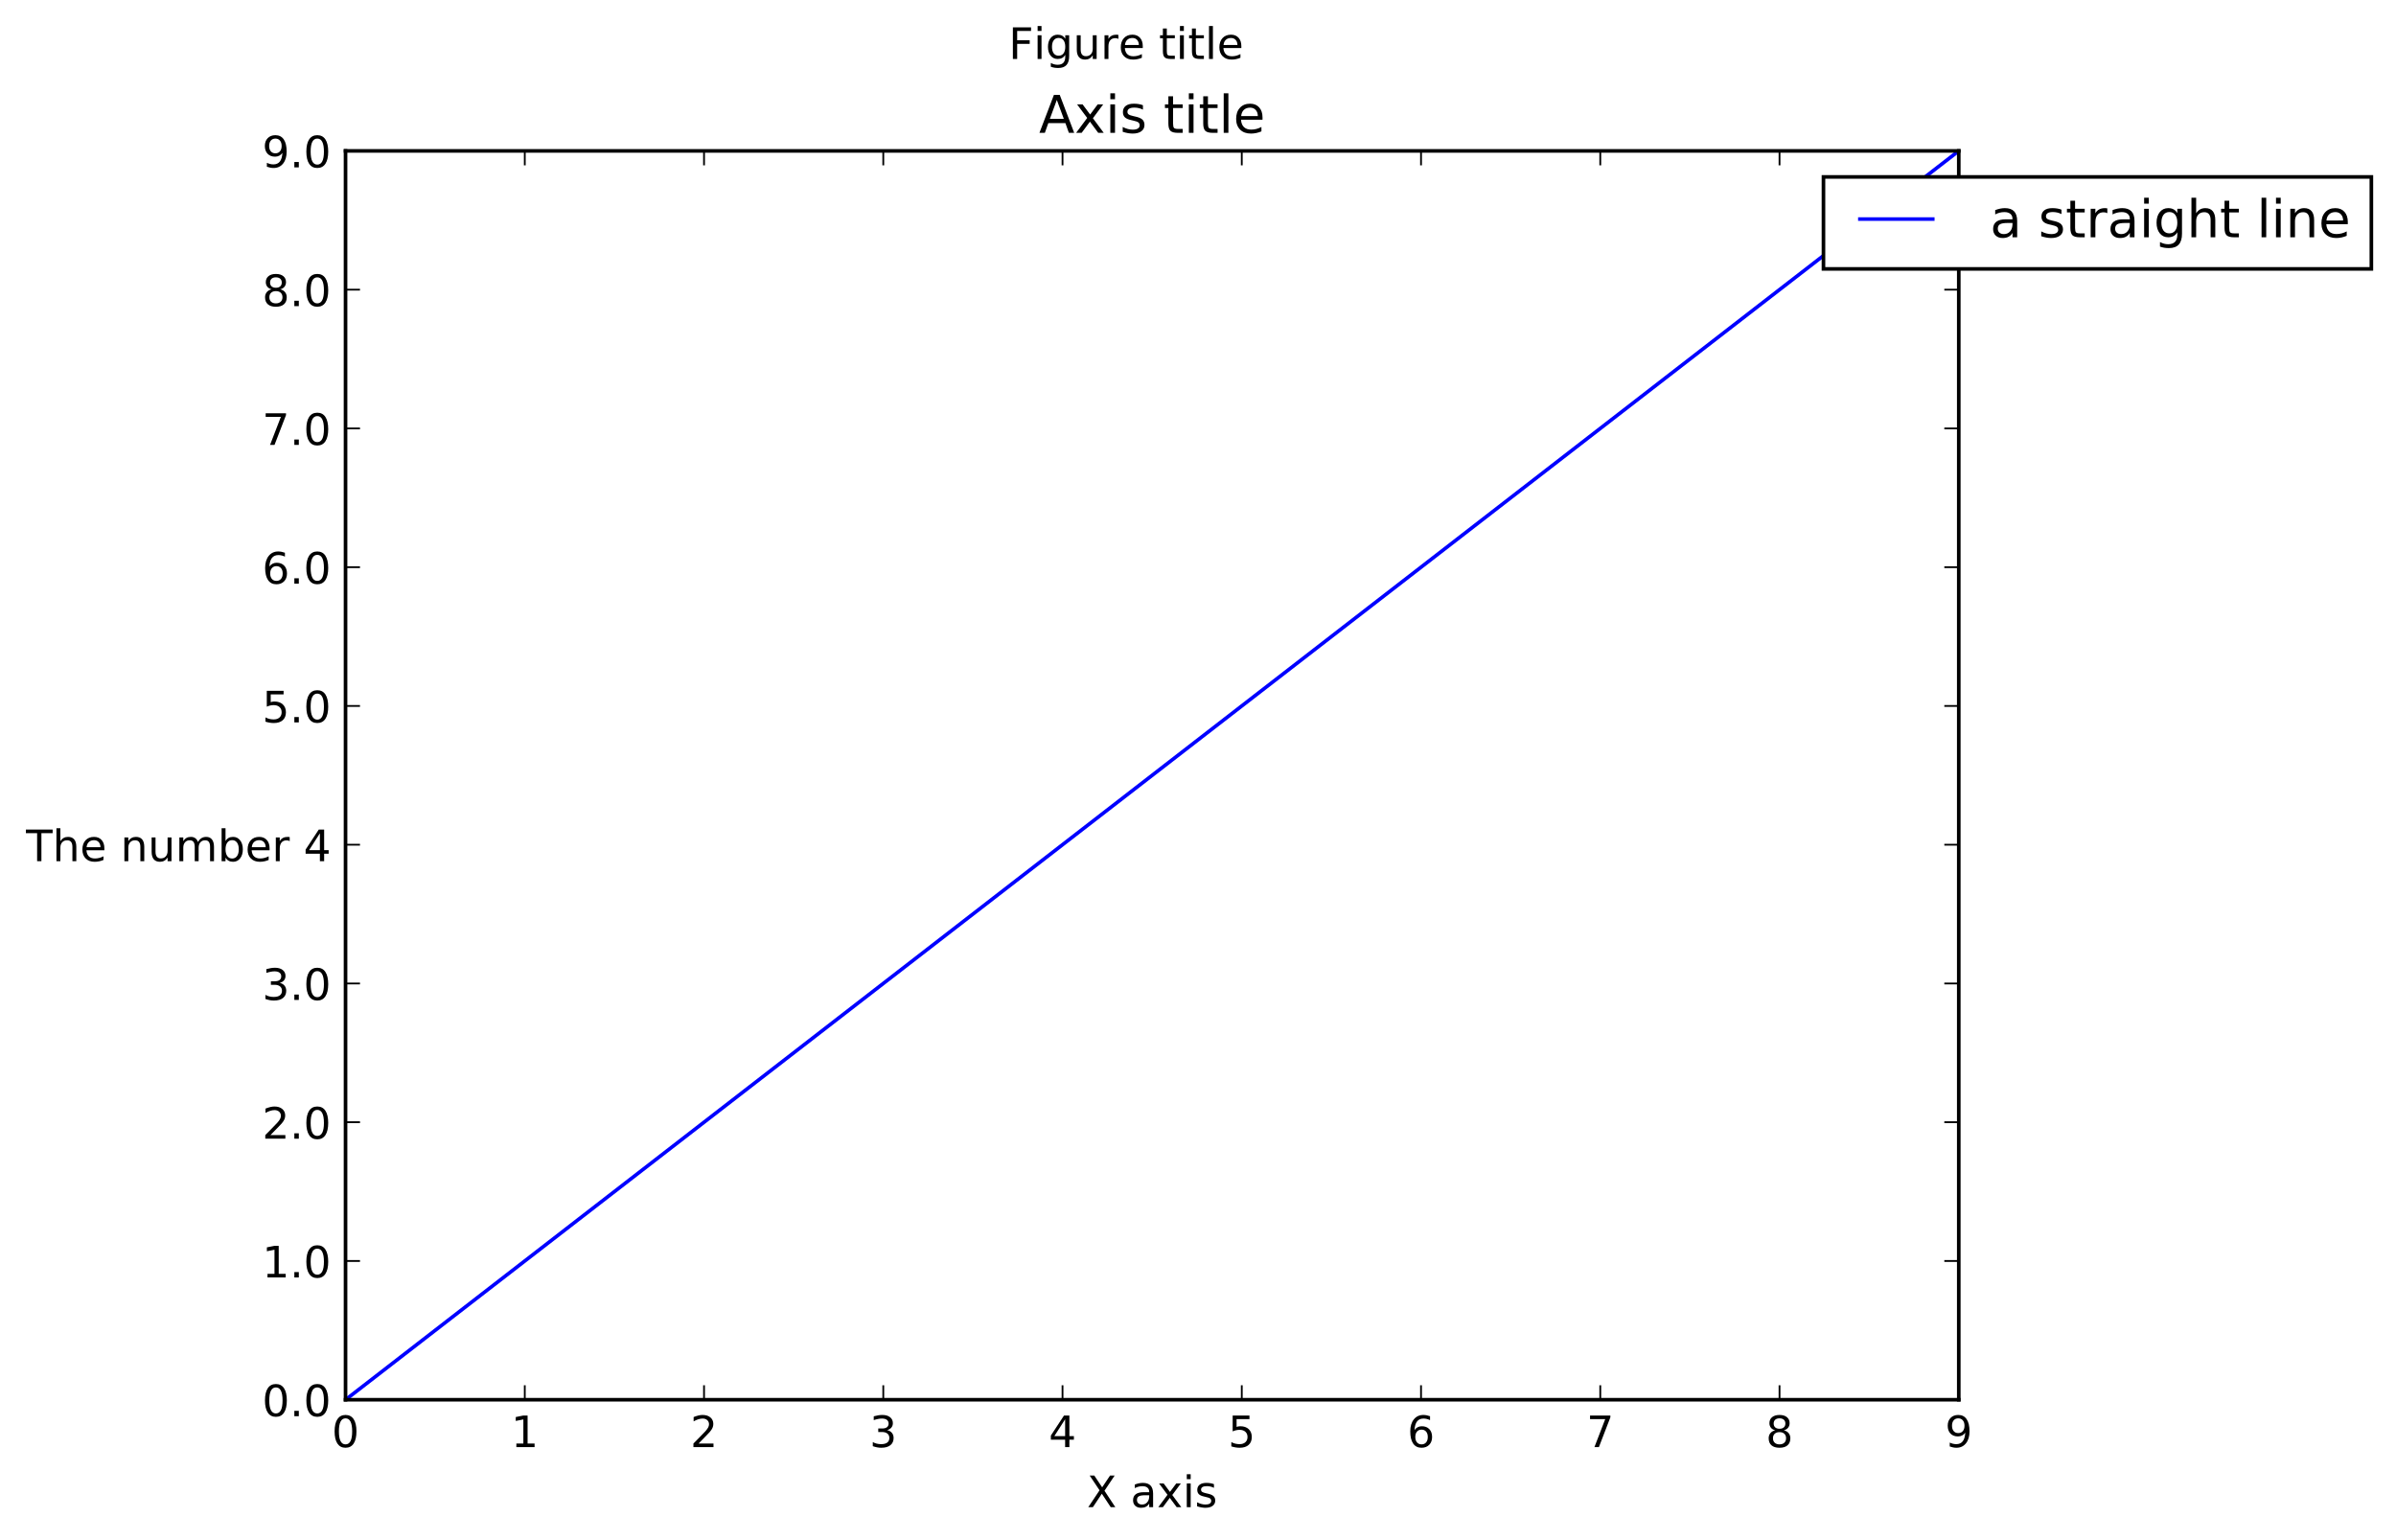
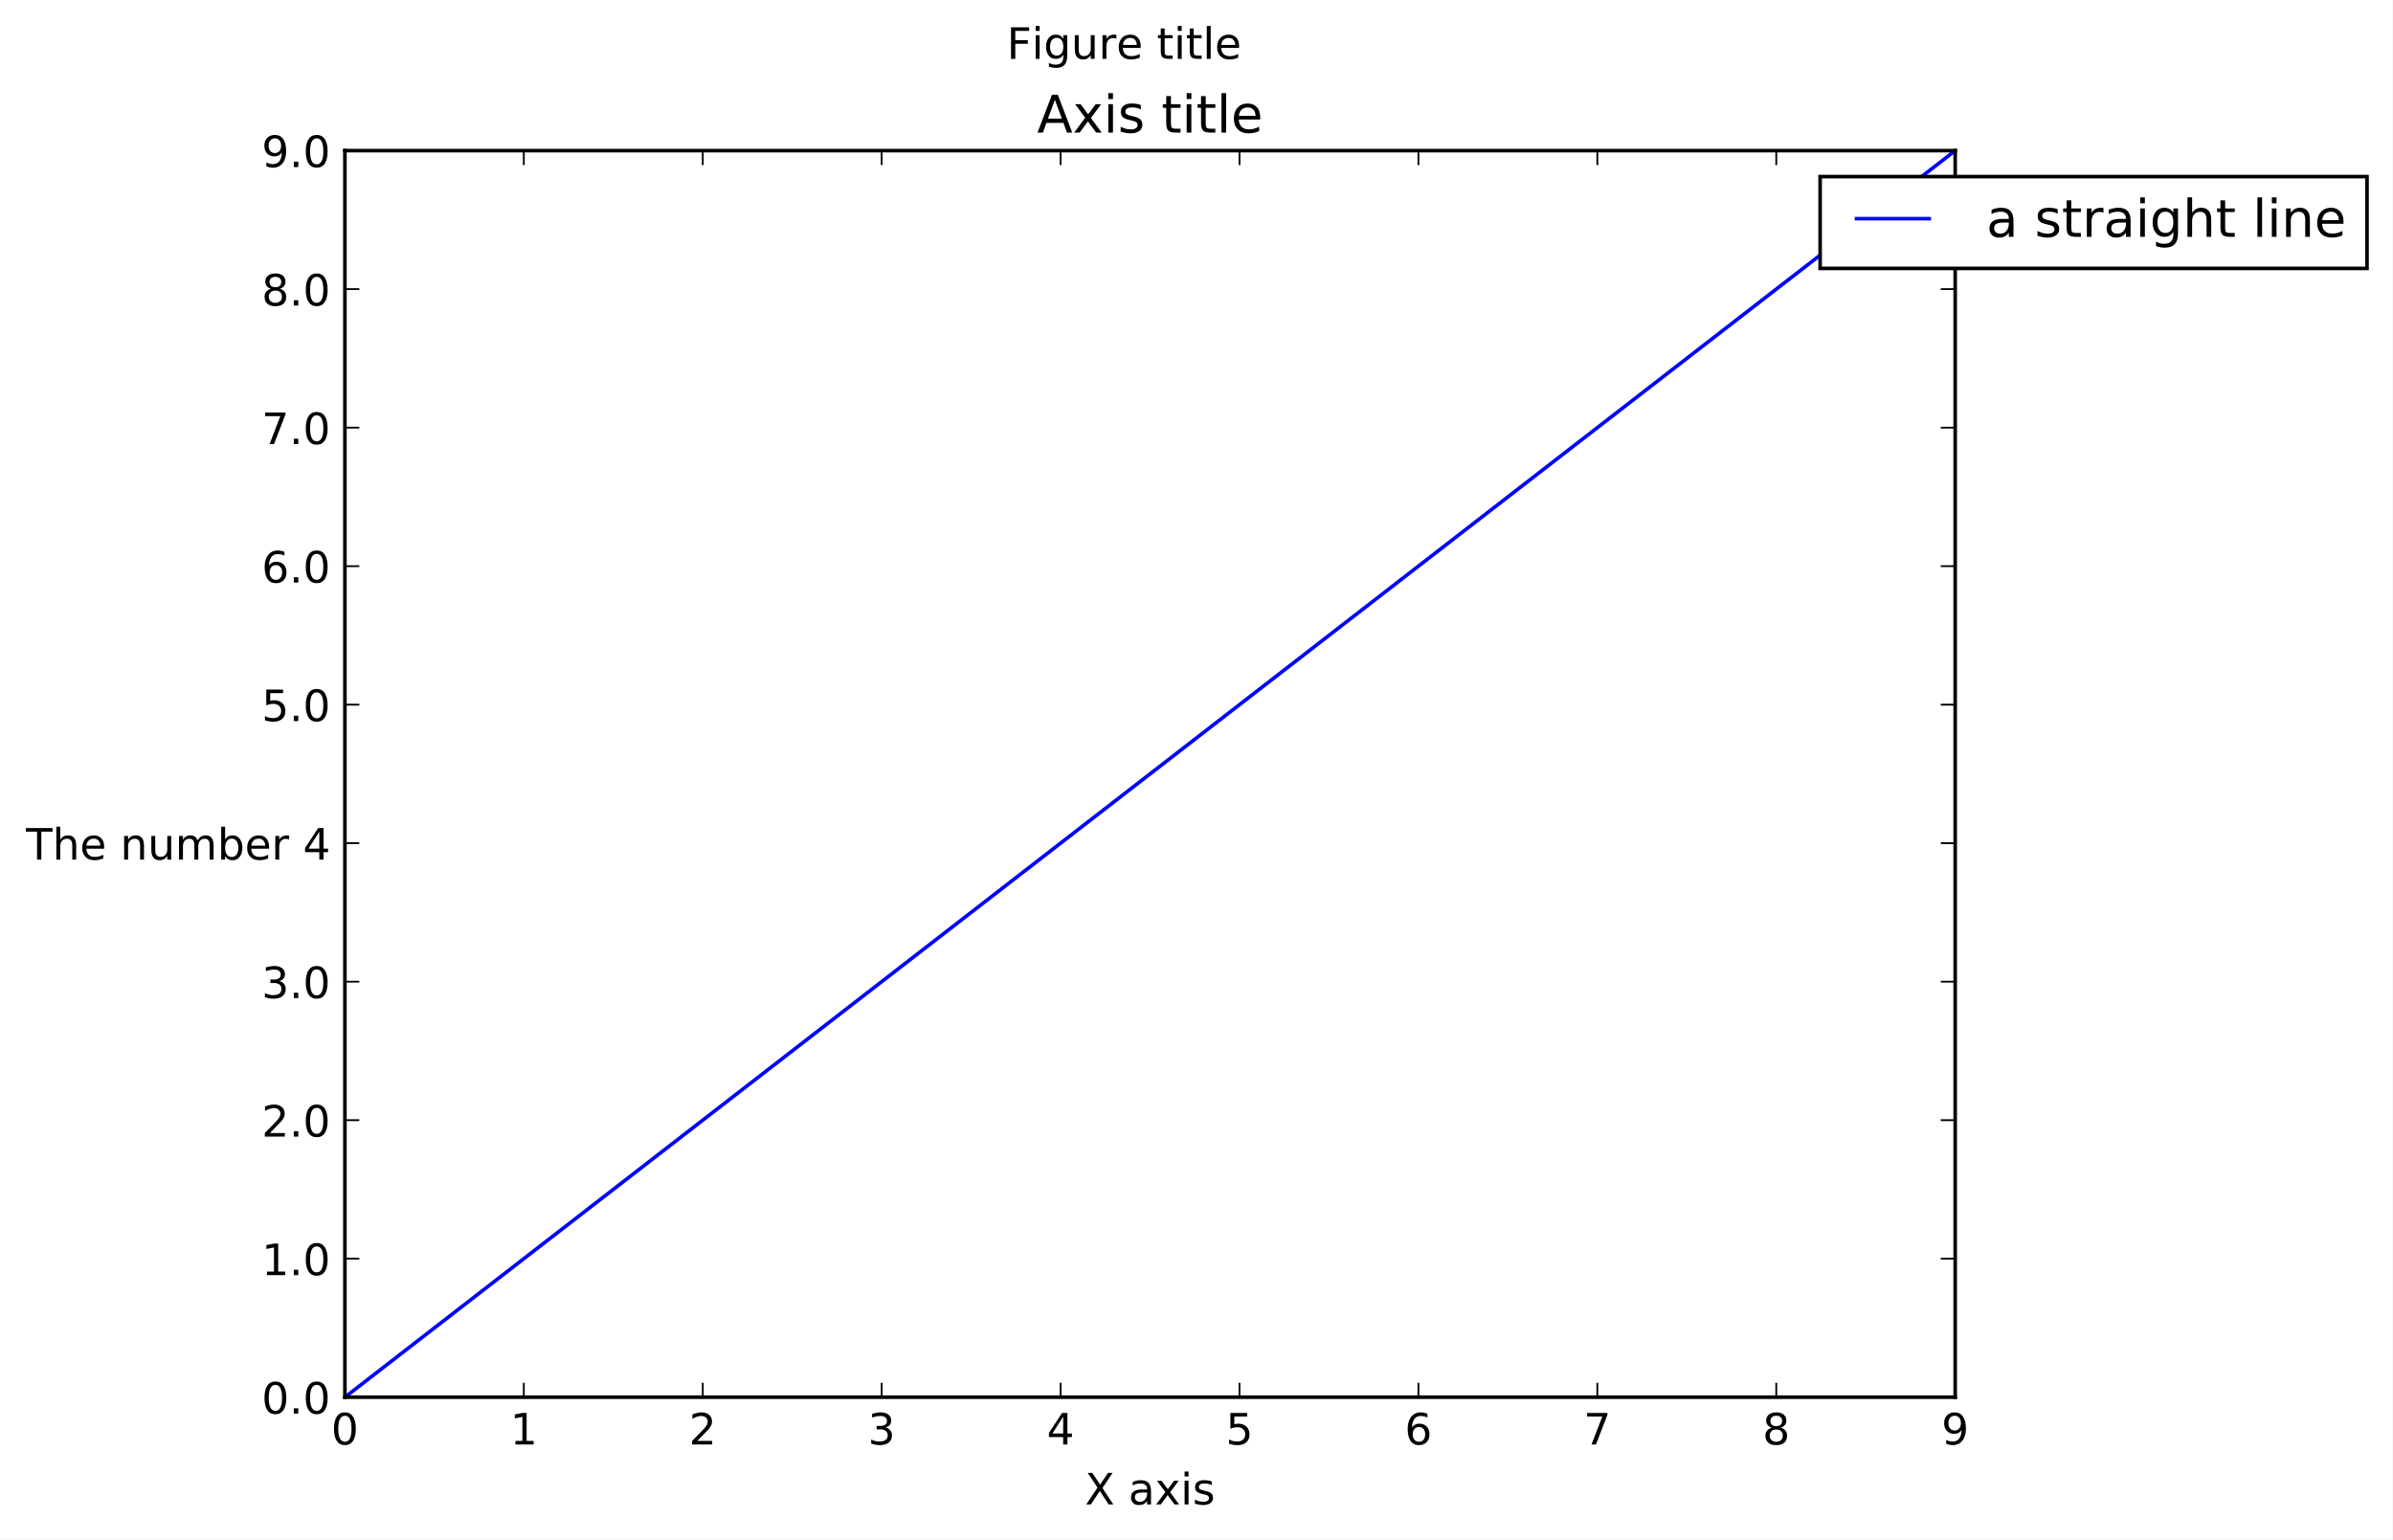
- <svg xmlns="http://www.w3.org/2000/svg" xmlns:xlink="http://www.w3.org/1999/xlink" height="426pt" version="1.1" viewBox="0 0 663 426" width="663pt">
+ <svg xmlns="http://www.w3.org/2000/svg" xmlns:xlink="http://www.w3.org/1999/xlink" height="426.788pt" version="1.1" viewBox="0 0 663.384 426.788" width="663.384pt">
  <defs>
    <style type="text/css">
*{stroke-linecap:butt;stroke-linejoin:round;}
  </style>
  </defs>
  <g id="figure_1">
    <g id="patch_1">
      <path d="M 0 426.788  L 663.255 426.788  L 663.255 0  L 0 0  z " style="fill:#ffffff;" />
    </g>
    <g id="axes_1">
      <g id="patch_2">
        <path d="M 95.614 387.36  L 542.014 387.36  L 542.014 41.76  L 95.614 41.76  z " style="fill:#ffffff;" />
      </g>
      <g id="line2d_1">
        <path clip-path="url(#pc8d0fee012)" d="M 95.614 387.36  L 145.214 348.96  L 194.814 310.56  L 244.414 272.16  L 294.014 233.76  L 343.614 195.36  L 393.214 156.96  L 442.814 118.56  L 492.414 80.16  L 542.014 41.76  " style="fill:none;stroke:#0000ff;stroke-linecap:square;" />
      </g>
      <g id="patch_3">
        <path d="M 95.614 387.36  L 95.614 41.76  " style="fill:none;stroke:#000000;stroke-linecap:square;stroke-linejoin:miter;" />
      </g>
      <g id="patch_4">
        <path d="M 542.014 387.36  L 542.014 41.76  " style="fill:none;stroke:#000000;stroke-linecap:square;stroke-linejoin:miter;" />
      </g>
      <g id="patch_5">
        <path d="M 95.614 387.36  L 542.014 387.36  " style="fill:none;stroke:#000000;stroke-linecap:square;stroke-linejoin:miter;" />
      </g>
      <g id="patch_6">
        <path d="M 95.614 41.76  L 542.014 41.76  " style="fill:none;stroke:#000000;stroke-linecap:square;stroke-linejoin:miter;" />
      </g>
      <g id="matplotlib.axis_1">
        <g id="xtick_1">
          <g id="line2d_2">
            <defs>
              <path d="M 0 0  L 0 -4  " id="m74fd9eab78" style="stroke:#000000;stroke-width:0.5;" />
            </defs>
            <g>
              <use style="stroke:#000000;stroke-width:0.5;" x="95.614" xlink:href="#m74fd9eab78" y="387.36" />
            </g>
          </g>
          <g id="line2d_3">
            <defs>
              <path d="M 0 0  L 0 4  " id="m677ef88c78" style="stroke:#000000;stroke-width:0.5;" />
            </defs>
            <g>
              <use style="stroke:#000000;stroke-width:0.5;" x="95.614" xlink:href="#m677ef88c78" y="41.76" />
            </g>
          </g>
          <g id="text_1">
            <defs>
              <path d="M 31.781 66.406  Q 24.172 66.406 20.328 58.906  Q 16.5 51.422 16.5 36.375  Q 16.5 21.391 20.328 13.891  Q 24.172 6.391 31.781 6.391  Q 39.453 6.391 43.281 13.891  Q 47.125 21.391 47.125 36.375  Q 47.125 51.422 43.281 58.906  Q 39.453 66.406 31.781 66.406  M 31.781 74.219  Q 44.047 74.219 50.516 64.516  Q 56.984 54.828 56.984 36.375  Q 56.984 17.969 50.516 8.266  Q 44.047 -1.422 31.781 -1.422  Q 19.531 -1.422 13.062 8.266  Q 6.594 17.969 6.594 36.375  Q 6.594 54.828 13.062 64.516  Q 19.531 74.219 31.781 74.219  " id="DejaVuSans-30" />
            </defs>
            <g transform="translate(91.79688 400.4781)scale(0.12 -0.12)">
              <use xlink:href="#DejaVuSans-30" />
            </g>
          </g>
        </g>
        <g id="xtick_2">
          <g id="line2d_4">
            <g>
              <use style="stroke:#000000;stroke-width:0.5;" x="145.214" xlink:href="#m74fd9eab78" y="387.36" />
            </g>
          </g>
          <g id="line2d_5">
            <g>
              <use style="stroke:#000000;stroke-width:0.5;" x="145.214" xlink:href="#m677ef88c78" y="41.76" />
            </g>
          </g>
          <g id="text_2">
            <defs>
              <path d="M 12.406 8.297  L 28.516 8.297  L 28.516 63.922  L 10.984 60.406  L 10.984 69.391  L 28.422 72.906  L 38.281 72.906  L 38.281 8.297  L 54.391 8.297  L 54.391 0  L 12.406 0  z " id="DejaVuSans-31" />
            </defs>
            <g transform="translate(141.3969 400.4781)scale(0.12 -0.12)">
              <use xlink:href="#DejaVuSans-31" />
            </g>
          </g>
        </g>
        <g id="xtick_3">
          <g id="line2d_6">
            <g>
              <use style="stroke:#000000;stroke-width:0.5;" x="194.814" xlink:href="#m74fd9eab78" y="387.36" />
            </g>
          </g>
          <g id="line2d_7">
            <g>
              <use style="stroke:#000000;stroke-width:0.5;" x="194.814" xlink:href="#m677ef88c78" y="41.76" />
            </g>
          </g>
          <g id="text_3">
            <defs>
              <path d="M 19.188 8.297  L 53.609 8.297  L 53.609 0  L 7.328 0  L 7.328 8.297  Q 12.938 14.109 22.625 23.891  Q 32.328 33.688 34.812 36.531  Q 39.547 41.844 41.422 45.531  Q 43.312 49.219 43.312 52.781  Q 43.312 58.594 39.234 62.25  Q 35.156 65.922 28.609 65.922  Q 23.969 65.922 18.812 64.312  Q 13.672 62.703 7.812 59.422  L 7.812 69.391  Q 13.766 71.781 18.938 73  Q 24.125 74.219 28.422 74.219  Q 39.75 74.219 46.484 68.547  Q 53.219 62.891 53.219 53.422  Q 53.219 48.922 51.531 44.891  Q 49.859 40.875 45.406 35.406  Q 44.188 33.984 37.641 27.219  Q 31.109 20.453 19.188 8.297  " id="DejaVuSans-32" />
            </defs>
            <g transform="translate(190.9969 400.4781)scale(0.12 -0.12)">
              <use xlink:href="#DejaVuSans-32" />
            </g>
          </g>
        </g>
        <g id="xtick_4">
          <g id="line2d_8">
            <g>
              <use style="stroke:#000000;stroke-width:0.5;" x="244.414" xlink:href="#m74fd9eab78" y="387.36" />
            </g>
          </g>
          <g id="line2d_9">
            <g>
              <use style="stroke:#000000;stroke-width:0.5;" x="244.414" xlink:href="#m677ef88c78" y="41.76" />
            </g>
          </g>
          <g id="text_4">
            <defs>
              <path d="M 40.578 39.312  Q 47.656 37.797 51.625 33  Q 55.609 28.219 55.609 21.188  Q 55.609 10.406 48.188 4.484  Q 40.766 -1.422 27.094 -1.422  Q 22.516 -1.422 17.656 -0.516  Q 12.797 0.391 7.625 2.203  L 7.625 11.719  Q 11.719 9.328 16.594 8.109  Q 21.484 6.891 26.812 6.891  Q 36.078 6.891 40.938 10.547  Q 45.797 14.203 45.797 21.188  Q 45.797 27.641 41.281 31.266  Q 36.766 34.906 28.719 34.906  L 20.219 34.906  L 20.219 43.016  L 29.109 43.016  Q 36.375 43.016 40.234 45.922  Q 44.094 48.828 44.094 54.297  Q 44.094 59.906 40.109 62.906  Q 36.141 65.922 28.719 65.922  Q 24.656 65.922 20.016 65.031  Q 15.375 64.156 9.812 62.312  L 9.812 71.094  Q 15.438 72.656 20.344 73.438  Q 25.25 74.219 29.594 74.219  Q 40.828 74.219 47.359 69.109  Q 53.906 64.016 53.906 55.328  Q 53.906 49.266 50.438 45.094  Q 46.969 40.922 40.578 39.312  " id="DejaVuSans-33" />
            </defs>
            <g transform="translate(240.5969 400.4781)scale(0.12 -0.12)">
              <use xlink:href="#DejaVuSans-33" />
            </g>
          </g>
        </g>
        <g id="xtick_5">
          <g id="line2d_10">
            <g>
              <use style="stroke:#000000;stroke-width:0.5;" x="294.014" xlink:href="#m74fd9eab78" y="387.36" />
            </g>
          </g>
          <g id="line2d_11">
            <g>
              <use style="stroke:#000000;stroke-width:0.5;" x="294.014" xlink:href="#m677ef88c78" y="41.76" />
            </g>
          </g>
          <g id="text_5">
            <defs>
              <path d="M 37.797 64.312  L 12.891 25.391  L 37.797 25.391  z M 35.203 72.906  L 47.609 72.906  L 47.609 25.391  L 58.016 25.391  L 58.016 17.188  L 47.609 17.188  L 47.609 0  L 37.797 0  L 37.797 17.188  L 4.891 17.188  L 4.891 26.703  z " id="DejaVuSans-34" />
            </defs>
            <g transform="translate(290.1969 400.4781)scale(0.12 -0.12)">
              <use xlink:href="#DejaVuSans-34" />
            </g>
          </g>
        </g>
        <g id="xtick_6">
          <g id="line2d_12">
            <g>
              <use style="stroke:#000000;stroke-width:0.5;" x="343.614" xlink:href="#m74fd9eab78" y="387.36" />
            </g>
          </g>
          <g id="line2d_13">
            <g>
              <use style="stroke:#000000;stroke-width:0.5;" x="343.614" xlink:href="#m677ef88c78" y="41.76" />
            </g>
          </g>
          <g id="text_6">
            <defs>
              <path d="M 10.797 72.906  L 49.516 72.906  L 49.516 64.594  L 19.828 64.594  L 19.828 46.734  Q 21.969 47.469 24.109 47.828  Q 26.266 48.188 28.422 48.188  Q 40.625 48.188 47.75 41.5  Q 54.891 34.812 54.891 23.391  Q 54.891 11.625 47.562 5.094  Q 40.234 -1.422 26.906 -1.422  Q 22.312 -1.422 17.547 -0.641  Q 12.797 0.141 7.719 1.703  L 7.719 11.625  Q 12.109 9.234 16.797 8.062  Q 21.484 6.891 26.703 6.891  Q 35.156 6.891 40.078 11.328  Q 45.016 15.766 45.016 23.391  Q 45.016 31 40.078 35.438  Q 35.156 39.891 26.703 39.891  Q 22.75 39.891 18.812 39.016  Q 14.891 38.141 10.797 36.281  z " id="DejaVuSans-35" />
            </defs>
            <g transform="translate(339.7969 400.4781)scale(0.12 -0.12)">
              <use xlink:href="#DejaVuSans-35" />
            </g>
          </g>
        </g>
        <g id="xtick_7">
          <g id="line2d_14">
            <g>
              <use style="stroke:#000000;stroke-width:0.5;" x="393.214" xlink:href="#m74fd9eab78" y="387.36" />
            </g>
          </g>
          <g id="line2d_15">
            <g>
              <use style="stroke:#000000;stroke-width:0.5;" x="393.214" xlink:href="#m677ef88c78" y="41.76" />
            </g>
          </g>
          <g id="text_7">
            <defs>
              <path d="M 33.016 40.375  Q 26.375 40.375 22.484 35.828  Q 18.609 31.297 18.609 23.391  Q 18.609 15.531 22.484 10.953  Q 26.375 6.391 33.016 6.391  Q 39.656 6.391 43.531 10.953  Q 47.406 15.531 47.406 23.391  Q 47.406 31.297 43.531 35.828  Q 39.656 40.375 33.016 40.375  M 52.594 71.297  L 52.594 62.312  Q 48.875 64.062 45.094 64.984  Q 41.312 65.922 37.594 65.922  Q 27.828 65.922 22.672 59.328  Q 17.531 52.734 16.797 39.406  Q 19.672 43.656 24.016 45.922  Q 28.375 48.188 33.594 48.188  Q 44.578 48.188 50.953 41.516  Q 57.328 34.859 57.328 23.391  Q 57.328 12.156 50.688 5.359  Q 44.047 -1.422 33.016 -1.422  Q 20.359 -1.422 13.672 8.266  Q 6.984 17.969 6.984 36.375  Q 6.984 53.656 15.188 63.938  Q 23.391 74.219 37.203 74.219  Q 40.922 74.219 44.703 73.484  Q 48.484 72.75 52.594 71.297  " id="DejaVuSans-36" />
            </defs>
            <g transform="translate(389.3969 400.4781)scale(0.12 -0.12)">
              <use xlink:href="#DejaVuSans-36" />
            </g>
          </g>
        </g>
        <g id="xtick_8">
          <g id="line2d_16">
            <g>
              <use style="stroke:#000000;stroke-width:0.5;" x="442.814" xlink:href="#m74fd9eab78" y="387.36" />
            </g>
          </g>
          <g id="line2d_17">
            <g>
              <use style="stroke:#000000;stroke-width:0.5;" x="442.814" xlink:href="#m677ef88c78" y="41.76" />
            </g>
          </g>
          <g id="text_8">
            <defs>
              <path d="M 8.203 72.906  L 55.078 72.906  L 55.078 68.703  L 28.609 0  L 18.312 0  L 43.219 64.594  L 8.203 64.594  z " id="DejaVuSans-37" />
            </defs>
            <g transform="translate(438.9969 400.4781)scale(0.12 -0.12)">
              <use xlink:href="#DejaVuSans-37" />
            </g>
          </g>
        </g>
        <g id="xtick_9">
          <g id="line2d_18">
            <g>
              <use style="stroke:#000000;stroke-width:0.5;" x="492.414" xlink:href="#m74fd9eab78" y="387.36" />
            </g>
          </g>
          <g id="line2d_19">
            <g>
              <use style="stroke:#000000;stroke-width:0.5;" x="492.414" xlink:href="#m677ef88c78" y="41.76" />
            </g>
          </g>
          <g id="text_9">
            <defs>
              <path d="M 31.781 34.625  Q 24.75 34.625 20.719 30.859  Q 16.703 27.094 16.703 20.516  Q 16.703 13.922 20.719 10.156  Q 24.75 6.391 31.781 6.391  Q 38.812 6.391 42.859 10.172  Q 46.922 13.969 46.922 20.516  Q 46.922 27.094 42.891 30.859  Q 38.875 34.625 31.781 34.625  M 21.922 38.812  Q 15.578 40.375 12.031 44.719  Q 8.5 49.078 8.5 55.328  Q 8.5 64.062 14.719 69.141  Q 20.953 74.219 31.781 74.219  Q 42.672 74.219 48.875 69.141  Q 55.078 64.062 55.078 55.328  Q 55.078 49.078 51.531 44.719  Q 48 40.375 41.703 38.812  Q 48.828 37.156 52.797 32.312  Q 56.781 27.484 56.781 20.516  Q 56.781 9.906 50.312 4.234  Q 43.844 -1.422 31.781 -1.422  Q 19.734 -1.422 13.25 4.234  Q 6.781 9.906 6.781 20.516  Q 6.781 27.484 10.781 32.312  Q 14.797 37.156 21.922 38.812  M 18.312 54.391  Q 18.312 48.734 21.844 45.562  Q 25.391 42.391 31.781 42.391  Q 38.141 42.391 41.719 45.562  Q 45.312 48.734 45.312 54.391  Q 45.312 60.062 41.719 63.234  Q 38.141 66.406 31.781 66.406  Q 25.391 66.406 21.844 63.234  Q 18.312 60.062 18.312 54.391  " id="DejaVuSans-38" />
            </defs>
            <g transform="translate(488.5969 400.4781)scale(0.12 -0.12)">
              <use xlink:href="#DejaVuSans-38" />
            </g>
          </g>
        </g>
        <g id="xtick_10">
          <g id="line2d_20">
            <g>
              <use style="stroke:#000000;stroke-width:0.5;" x="542.014" xlink:href="#m74fd9eab78" y="387.36" />
            </g>
          </g>
          <g id="line2d_21">
            <g>
              <use style="stroke:#000000;stroke-width:0.5;" x="542.014" xlink:href="#m677ef88c78" y="41.76" />
            </g>
          </g>
          <g id="text_10">
            <defs>
              <path d="M 10.984 1.516  L 10.984 10.5  Q 14.703 8.734 18.5 7.812  Q 22.312 6.891 25.984 6.891  Q 35.75 6.891 40.891 13.453  Q 46.047 20.016 46.781 33.406  Q 43.953 29.203 39.594 26.953  Q 35.25 24.703 29.984 24.703  Q 19.047 24.703 12.672 31.312  Q 6.297 37.938 6.297 49.422  Q 6.297 60.641 12.938 67.422  Q 19.578 74.219 30.609 74.219  Q 43.266 74.219 49.922 64.516  Q 56.594 54.828 56.594 36.375  Q 56.594 19.141 48.406 8.859  Q 40.234 -1.422 26.422 -1.422  Q 22.703 -1.422 18.891 -0.688  Q 15.094 0.047 10.984 1.516  M 30.609 32.422  Q 37.25 32.422 41.125 36.953  Q 45.016 41.5 45.016 49.422  Q 45.016 57.281 41.125 61.844  Q 37.25 66.406 30.609 66.406  Q 23.969 66.406 20.094 61.844  Q 16.219 57.281 16.219 49.422  Q 16.219 41.5 20.094 36.953  Q 23.969 32.422 30.609 32.422  " id="DejaVuSans-39" />
            </defs>
            <g transform="translate(538.1969 400.4781)scale(0.12 -0.12)">
              <use xlink:href="#DejaVuSans-39" />
            </g>
          </g>
        </g>
        <g id="text_11">
          <defs>
            <path d="M 6.297 72.906  L 16.891 72.906  L 35.016 45.797  L 53.219 72.906  L 63.812 72.906  L 40.375 37.891  L 65.375 0  L 54.781 0  L 34.281 31  L 13.625 0  L 2.984 0  L 29 38.922  z " id="DejaVuSans-58" />
            <path id="DejaVuSans-20" />
            <path d="M 34.281 27.484  Q 23.391 27.484 19.188 25  Q 14.984 22.516 14.984 16.5  Q 14.984 11.719 18.141 8.906  Q 21.297 6.109 26.703 6.109  Q 34.188 6.109 38.703 11.406  Q 43.219 16.703 43.219 25.484  L 43.219 27.484  z M 52.203 31.203  L 52.203 0  L 43.219 0  L 43.219 8.297  Q 40.141 3.328 35.547 0.953  Q 30.953 -1.422 24.312 -1.422  Q 15.922 -1.422 10.953 3.297  Q 6 8.016 6 15.922  Q 6 25.141 12.172 29.828  Q 18.359 34.516 30.609 34.516  L 43.219 34.516  L 43.219 35.406  Q 43.219 41.609 39.141 45  Q 35.062 48.391 27.688 48.391  Q 23 48.391 18.547 47.266  Q 14.109 46.141 10.016 43.891  L 10.016 52.203  Q 14.938 54.109 19.578 55.047  Q 24.219 56 28.609 56  Q 40.484 56 46.344 49.844  Q 52.203 43.703 52.203 31.203  " id="DejaVuSans-61" />
            <path d="M 54.891 54.688  L 35.109 28.078  L 55.906 0  L 45.312 0  L 29.391 21.484  L 13.484 0  L 2.875 0  L 24.125 28.609  L 4.688 54.688  L 15.281 54.688  L 29.781 35.203  L 44.281 54.688  z " id="DejaVuSans-78" />
            <path d="M 9.422 54.688  L 18.406 54.688  L 18.406 0  L 9.422 0  z M 9.422 75.984  L 18.406 75.984  L 18.406 64.594  L 9.422 64.594  z " id="DejaVuSans-69" />
            <path d="M 44.281 53.078  L 44.281 44.578  Q 40.484 46.531 36.375 47.5  Q 32.281 48.484 27.875 48.484  Q 21.188 48.484 17.844 46.438  Q 14.5 44.391 14.5 40.281  Q 14.5 37.156 16.891 35.375  Q 19.281 33.594 26.516 31.984  L 29.594 31.297  Q 39.156 29.25 43.188 25.516  Q 47.219 21.781 47.219 15.094  Q 47.219 7.469 41.188 3.016  Q 35.156 -1.422 24.609 -1.422  Q 20.219 -1.422 15.453 -0.562  Q 10.688 0.297 5.422 2  L 5.422 11.281  Q 10.406 8.688 15.234 7.391  Q 20.062 6.109 24.812 6.109  Q 31.156 6.109 34.562 8.281  Q 37.984 10.453 37.984 14.406  Q 37.984 18.062 35.516 20.016  Q 33.062 21.969 24.703 23.781  L 21.578 24.516  Q 13.234 26.266 9.516 29.906  Q 5.812 33.547 5.812 39.891  Q 5.812 47.609 11.281 51.797  Q 16.75 56 26.812 56  Q 31.781 56 36.172 55.266  Q 40.578 54.547 44.281 53.078  " id="DejaVuSans-73" />
          </defs>
          <g transform="translate(300.7769 417.0919)scale(0.12 -0.12)">
            <use xlink:href="#DejaVuSans-58" />
            <use x="68.506" xlink:href="#DejaVuSans-20" />
            <use x="100.293" xlink:href="#DejaVuSans-61" />
            <use x="161.572" xlink:href="#DejaVuSans-78" />
            <use x="220.752" xlink:href="#DejaVuSans-69" />
            <use x="248.535" xlink:href="#DejaVuSans-73" />
          </g>
        </g>
      </g>
      <g id="matplotlib.axis_2">
        <g id="ytick_1">
          <g id="line2d_22">
            <defs>
              <path d="M 0 0  L 4 0  " id="m5c789e5488" style="stroke:#000000;stroke-width:0.5;" />
            </defs>
            <g>
              <use style="stroke:#000000;stroke-width:0.5;" x="95.614" xlink:href="#m5c789e5488" y="387.36" />
            </g>
          </g>
          <g id="line2d_23">
            <defs>
              <path d="M 0 0  L -4 0  " id="m48a1e7f2da" style="stroke:#000000;stroke-width:0.5;" />
            </defs>
            <g>
              <use style="stroke:#000000;stroke-width:0.5;" x="542.014" xlink:href="#m48a1e7f2da" y="387.36" />
            </g>
          </g>
          <g id="text_12">
            <defs>
              <path d="M 10.688 12.406  L 21 12.406  L 21 0  L 10.688 0  z " id="DejaVuSans-2e" />
            </defs>
            <g transform="translate(72.53063 391.9191)scale(0.12 -0.12)">
              <use xlink:href="#DejaVuSans-30" />
              <use x="63.623" xlink:href="#DejaVuSans-2e" />
              <use x="95.41" xlink:href="#DejaVuSans-30" />
            </g>
          </g>
        </g>
        <g id="ytick_2">
          <g id="line2d_24">
            <g>
              <use style="stroke:#000000;stroke-width:0.5;" x="95.614" xlink:href="#m5c789e5488" y="348.96" />
            </g>
          </g>
          <g id="line2d_25">
            <g>
              <use style="stroke:#000000;stroke-width:0.5;" x="542.014" xlink:href="#m48a1e7f2da" y="348.96" />
            </g>
          </g>
          <g id="text_13">
            <g transform="translate(72.53063 353.5191)scale(0.12 -0.12)">
              <use xlink:href="#DejaVuSans-31" />
              <use x="63.623" xlink:href="#DejaVuSans-2e" />
              <use x="95.41" xlink:href="#DejaVuSans-30" />
            </g>
          </g>
        </g>
        <g id="ytick_3">
          <g id="line2d_26">
            <g>
              <use style="stroke:#000000;stroke-width:0.5;" x="95.614" xlink:href="#m5c789e5488" y="310.56" />
            </g>
          </g>
          <g id="line2d_27">
            <g>
              <use style="stroke:#000000;stroke-width:0.5;" x="542.014" xlink:href="#m48a1e7f2da" y="310.56" />
            </g>
          </g>
          <g id="text_14">
            <g transform="translate(72.53063 315.1191)scale(0.12 -0.12)">
              <use xlink:href="#DejaVuSans-32" />
              <use x="63.623" xlink:href="#DejaVuSans-2e" />
              <use x="95.41" xlink:href="#DejaVuSans-30" />
            </g>
          </g>
        </g>
        <g id="ytick_4">
          <g id="line2d_28">
            <g>
              <use style="stroke:#000000;stroke-width:0.5;" x="95.614" xlink:href="#m5c789e5488" y="272.16" />
            </g>
          </g>
          <g id="line2d_29">
            <g>
              <use style="stroke:#000000;stroke-width:0.5;" x="542.014" xlink:href="#m48a1e7f2da" y="272.16" />
            </g>
          </g>
          <g id="text_15">
            <g transform="translate(72.53063 276.7191)scale(0.12 -0.12)">
              <use xlink:href="#DejaVuSans-33" />
              <use x="63.623" xlink:href="#DejaVuSans-2e" />
              <use x="95.41" xlink:href="#DejaVuSans-30" />
            </g>
          </g>
        </g>
        <g id="ytick_5">
          <g id="line2d_30">
            <g>
              <use style="stroke:#000000;stroke-width:0.5;" x="95.614" xlink:href="#m5c789e5488" y="233.76" />
            </g>
          </g>
          <g id="line2d_31">
            <g>
              <use style="stroke:#000000;stroke-width:0.5;" x="542.014" xlink:href="#m48a1e7f2da" y="233.76" />
            </g>
          </g>
          <g id="text_16">
            <defs>
              <path d="M -0.297 72.906  L 61.375 72.906  L 61.375 64.594  L 35.5 64.594  L 35.5 0  L 25.594 0  L 25.594 64.594  L -0.297 64.594  z " id="DejaVuSans-54" />
              <path d="M 54.891 33.016  L 54.891 0  L 45.906 0  L 45.906 32.719  Q 45.906 40.484 42.875 44.328  Q 39.844 48.188 33.797 48.188  Q 26.516 48.188 22.312 43.547  Q 18.109 38.922 18.109 30.906  L 18.109 0  L 9.078 0  L 9.078 75.984  L 18.109 75.984  L 18.109 46.188  Q 21.344 51.125 25.703 53.562  Q 30.078 56 35.797 56  Q 45.219 56 50.047 50.172  Q 54.891 44.344 54.891 33.016  " id="DejaVuSans-68" />
              <path d="M 56.203 29.594  L 56.203 25.203  L 14.891 25.203  Q 15.484 15.922 20.484 11.062  Q 25.484 6.203 34.422 6.203  Q 39.594 6.203 44.453 7.469  Q 49.312 8.734 54.109 11.281  L 54.109 2.781  Q 49.266 0.734 44.188 -0.344  Q 39.109 -1.422 33.891 -1.422  Q 20.797 -1.422 13.156 6.188  Q 5.516 13.812 5.516 26.812  Q 5.516 40.234 12.766 48.109  Q 20.016 56 32.328 56  Q 43.359 56 49.781 48.891  Q 56.203 41.797 56.203 29.594  M 47.219 32.234  Q 47.125 39.594 43.094 43.984  Q 39.062 48.391 32.422 48.391  Q 24.906 48.391 20.391 44.141  Q 15.875 39.891 15.188 32.172  z " id="DejaVuSans-65" />
              <path d="M 54.891 33.016  L 54.891 0  L 45.906 0  L 45.906 32.719  Q 45.906 40.484 42.875 44.328  Q 39.844 48.188 33.797 48.188  Q 26.516 48.188 22.312 43.547  Q 18.109 38.922 18.109 30.906  L 18.109 0  L 9.078 0  L 9.078 54.688  L 18.109 54.688  L 18.109 46.188  Q 21.344 51.125 25.703 53.562  Q 30.078 56 35.797 56  Q 45.219 56 50.047 50.172  Q 54.891 44.344 54.891 33.016  " id="DejaVuSans-6e" />
              <path d="M 8.5 21.578  L 8.5 54.688  L 17.484 54.688  L 17.484 21.922  Q 17.484 14.156 20.5 10.266  Q 23.531 6.391 29.594 6.391  Q 36.859 6.391 41.078 11.031  Q 45.312 15.672 45.312 23.688  L 45.312 54.688  L 54.297 54.688  L 54.297 0  L 45.312 0  L 45.312 8.406  Q 42.047 3.422 37.719 1  Q 33.406 -1.422 27.688 -1.422  Q 18.266 -1.422 13.375 4.438  Q 8.5 10.297 8.5 21.578  M 31.109 56  z " id="DejaVuSans-75" />
              <path d="M 52 44.188  Q 55.375 50.25 60.062 53.125  Q 64.75 56 71.094 56  Q 79.641 56 84.281 50.016  Q 88.922 44.047 88.922 33.016  L 88.922 0  L 79.891 0  L 79.891 32.719  Q 79.891 40.578 77.094 44.375  Q 74.312 48.188 68.609 48.188  Q 61.625 48.188 57.562 43.547  Q 53.516 38.922 53.516 30.906  L 53.516 0  L 44.484 0  L 44.484 32.719  Q 44.484 40.625 41.703 44.406  Q 38.922 48.188 33.109 48.188  Q 26.219 48.188 22.156 43.531  Q 18.109 38.875 18.109 30.906  L 18.109 0  L 9.078 0  L 9.078 54.688  L 18.109 54.688  L 18.109 46.188  Q 21.188 51.219 25.484 53.609  Q 29.781 56 35.688 56  Q 41.656 56 45.828 52.969  Q 50 49.953 52 44.188  " id="DejaVuSans-6d" />
              <path d="M 48.688 27.297  Q 48.688 37.203 44.609 42.844  Q 40.531 48.484 33.406 48.484  Q 26.266 48.484 22.188 42.844  Q 18.109 37.203 18.109 27.297  Q 18.109 17.391 22.188 11.75  Q 26.266 6.109 33.406 6.109  Q 40.531 6.109 44.609 11.75  Q 48.688 17.391 48.688 27.297  M 18.109 46.391  Q 20.953 51.266 25.266 53.625  Q 29.594 56 35.594 56  Q 45.562 56 51.781 48.094  Q 58.016 40.188 58.016 27.297  Q 58.016 14.406 51.781 6.484  Q 45.562 -1.422 35.594 -1.422  Q 29.594 -1.422 25.266 0.953  Q 20.953 3.328 18.109 8.203  L 18.109 0  L 9.078 0  L 9.078 75.984  L 18.109 75.984  z " id="DejaVuSans-62" />
              <path d="M 41.109 46.297  Q 39.594 47.172 37.812 47.578  Q 36.031 48 33.891 48  Q 26.266 48 22.188 43.047  Q 18.109 38.094 18.109 28.812  L 18.109 0  L 9.078 0  L 9.078 54.688  L 18.109 54.688  L 18.109 46.188  Q 20.953 51.172 25.484 53.578  Q 30.031 56 36.531 56  Q 37.453 56 38.578 55.875  Q 39.703 55.766 41.062 55.516  z " id="DejaVuSans-72" />
            </defs>
            <g transform="translate(7.2 238.3191)scale(0.12 -0.12)">
              <use xlink:href="#DejaVuSans-54" />
              <use x="61.084" xlink:href="#DejaVuSans-68" />
              <use x="124.463" xlink:href="#DejaVuSans-65" />
              <use x="185.986" xlink:href="#DejaVuSans-20" />
              <use x="217.773" xlink:href="#DejaVuSans-6e" />
              <use x="281.152" xlink:href="#DejaVuSans-75" />
              <use x="344.531" xlink:href="#DejaVuSans-6d" />
              <use x="441.943" xlink:href="#DejaVuSans-62" />
              <use x="505.42" xlink:href="#DejaVuSans-65" />
              <use x="566.943" xlink:href="#DejaVuSans-72" />
              <use x="608.057" xlink:href="#DejaVuSans-20" />
              <use x="639.844" xlink:href="#DejaVuSans-34" />
            </g>
          </g>
        </g>
        <g id="ytick_6">
          <g id="line2d_32">
            <g>
              <use style="stroke:#000000;stroke-width:0.5;" x="95.614" xlink:href="#m5c789e5488" y="195.36" />
            </g>
          </g>
          <g id="line2d_33">
            <g>
              <use style="stroke:#000000;stroke-width:0.5;" x="542.014" xlink:href="#m48a1e7f2da" y="195.36" />
            </g>
          </g>
          <g id="text_17">
            <g transform="translate(72.53063 199.9191)scale(0.12 -0.12)">
              <use xlink:href="#DejaVuSans-35" />
              <use x="63.623" xlink:href="#DejaVuSans-2e" />
              <use x="95.41" xlink:href="#DejaVuSans-30" />
            </g>
          </g>
        </g>
        <g id="ytick_7">
          <g id="line2d_34">
            <g>
              <use style="stroke:#000000;stroke-width:0.5;" x="95.614" xlink:href="#m5c789e5488" y="156.96" />
            </g>
          </g>
          <g id="line2d_35">
            <g>
              <use style="stroke:#000000;stroke-width:0.5;" x="542.014" xlink:href="#m48a1e7f2da" y="156.96" />
            </g>
          </g>
          <g id="text_18">
            <g transform="translate(72.53063 161.5191)scale(0.12 -0.12)">
              <use xlink:href="#DejaVuSans-36" />
              <use x="63.623" xlink:href="#DejaVuSans-2e" />
              <use x="95.41" xlink:href="#DejaVuSans-30" />
            </g>
          </g>
        </g>
        <g id="ytick_8">
          <g id="line2d_36">
            <g>
              <use style="stroke:#000000;stroke-width:0.5;" x="95.614" xlink:href="#m5c789e5488" y="118.56" />
            </g>
          </g>
          <g id="line2d_37">
            <g>
              <use style="stroke:#000000;stroke-width:0.5;" x="542.014" xlink:href="#m48a1e7f2da" y="118.56" />
            </g>
          </g>
          <g id="text_19">
            <g transform="translate(72.53063 123.1191)scale(0.12 -0.12)">
              <use xlink:href="#DejaVuSans-37" />
              <use x="63.623" xlink:href="#DejaVuSans-2e" />
              <use x="95.41" xlink:href="#DejaVuSans-30" />
            </g>
          </g>
        </g>
        <g id="ytick_9">
          <g id="line2d_38">
            <g>
              <use style="stroke:#000000;stroke-width:0.5;" x="95.614" xlink:href="#m5c789e5488" y="80.16" />
            </g>
          </g>
          <g id="line2d_39">
            <g>
              <use style="stroke:#000000;stroke-width:0.5;" x="542.014" xlink:href="#m48a1e7f2da" y="80.16" />
            </g>
          </g>
          <g id="text_20">
            <g transform="translate(72.53063 84.71906)scale(0.12 -0.12)">
              <use xlink:href="#DejaVuSans-38" />
              <use x="63.623" xlink:href="#DejaVuSans-2e" />
              <use x="95.41" xlink:href="#DejaVuSans-30" />
            </g>
          </g>
        </g>
        <g id="ytick_10">
          <g id="line2d_40">
            <g>
              <use style="stroke:#000000;stroke-width:0.5;" x="95.614" xlink:href="#m5c789e5488" y="41.76" />
            </g>
          </g>
          <g id="line2d_41">
            <g>
              <use style="stroke:#000000;stroke-width:0.5;" x="542.014" xlink:href="#m48a1e7f2da" y="41.76" />
            </g>
          </g>
          <g id="text_21">
            <g transform="translate(72.53063 46.31906)scale(0.12 -0.12)">
              <use xlink:href="#DejaVuSans-39" />
              <use x="63.623" xlink:href="#DejaVuSans-2e" />
              <use x="95.41" xlink:href="#DejaVuSans-30" />
            </g>
          </g>
        </g>
      </g>
      <g id="text_22">
        <defs>
          <path d="M 34.188 63.188  L 20.797 26.906  L 47.609 26.906  z M 28.609 72.906  L 39.797 72.906  L 67.578 0  L 57.328 0  L 50.688 18.703  L 17.828 18.703  L 11.188 0  L 0.781 0  z " id="DejaVuSans-41" />
          <path d="M 18.312 70.219  L 18.312 54.688  L 36.812 54.688  L 36.812 47.703  L 18.312 47.703  L 18.312 18.016  Q 18.312 11.328 20.141 9.422  Q 21.969 7.516 27.594 7.516  L 36.812 7.516  L 36.812 0  L 27.594 0  Q 17.188 0 13.234 3.875  Q 9.281 7.766 9.281 18.016  L 9.281 47.703  L 2.688 47.703  L 2.688 54.688  L 9.281 54.688  L 9.281 70.219  z " id="DejaVuSans-74" />
          <path d="M 9.422 75.984  L 18.406 75.984  L 18.406 0  L 9.422 0  z " id="DejaVuSans-6c" />
        </defs>
        <g transform="translate(287.5124 36.76)scale(0.144 -0.144)">
          <use xlink:href="#DejaVuSans-41" />
          <use x="68.408" xlink:href="#DejaVuSans-78" />
          <use x="127.588" xlink:href="#DejaVuSans-69" />
          <use x="155.371" xlink:href="#DejaVuSans-73" />
          <use x="207.471" xlink:href="#DejaVuSans-20" />
          <use x="239.258" xlink:href="#DejaVuSans-74" />
          <use x="278.467" xlink:href="#DejaVuSans-69" />
          <use x="306.25" xlink:href="#DejaVuSans-74" />
          <use x="345.459" xlink:href="#DejaVuSans-6c" />
          <use x="373.242" xlink:href="#DejaVuSans-65" />
        </g>
      </g>
      <g id="legend_1">
        <g id="patch_7">
          <path d="M 504.574 74.416  L 656.184 74.416  L 656.184 48.96  L 504.574 48.96  z " style="fill:#ffffff;stroke:#000000;stroke-linejoin:miter;" />
        </g>
        <g id="line2d_42">
          <path d="M 514.654 60.622  L 534.814 60.622  " style="fill:none;stroke:#0000ff;stroke-linecap:square;" />
        </g>
        <g id="line2d_43" />
        <g id="text_23">
          <defs>
            <path d="M 45.406 27.984  Q 45.406 37.75 41.375 43.109  Q 37.359 48.484 30.078 48.484  Q 22.859 48.484 18.828 43.109  Q 14.797 37.75 14.797 27.984  Q 14.797 18.266 18.828 12.891  Q 22.859 7.516 30.078 7.516  Q 37.359 7.516 41.375 12.891  Q 45.406 18.266 45.406 27.984  M 54.391 6.781  Q 54.391 -7.172 48.188 -13.984  Q 42 -20.797 29.203 -20.797  Q 24.469 -20.797 20.266 -20.094  Q 16.062 -19.391 12.109 -17.922  L 12.109 -9.188  Q 16.062 -11.328 19.922 -12.344  Q 23.781 -13.375 27.781 -13.375  Q 36.625 -13.375 41.016 -8.766  Q 45.406 -4.156 45.406 5.172  L 45.406 9.625  Q 42.625 4.781 38.281 2.391  Q 33.938 0 27.875 0  Q 17.828 0 11.672 7.656  Q 5.516 15.328 5.516 27.984  Q 5.516 40.672 11.672 48.328  Q 17.828 56 27.875 56  Q 33.938 56 38.281 53.609  Q 42.625 51.219 45.406 46.391  L 45.406 54.688  L 54.391 54.688  z " id="DejaVuSans-67" />
          </defs>
          <g transform="translate(550.6544 65.66175)scale(0.144 -0.144)">
            <use xlink:href="#DejaVuSans-61" />
            <use x="61.279" xlink:href="#DejaVuSans-20" />
            <use x="93.066" xlink:href="#DejaVuSans-73" />
            <use x="145.166" xlink:href="#DejaVuSans-74" />
            <use x="184.375" xlink:href="#DejaVuSans-72" />
            <use x="225.488" xlink:href="#DejaVuSans-61" />
            <use x="286.768" xlink:href="#DejaVuSans-69" />
            <use x="314.551" xlink:href="#DejaVuSans-67" />
            <use x="378.027" xlink:href="#DejaVuSans-68" />
            <use x="441.406" xlink:href="#DejaVuSans-74" />
            <use x="480.615" xlink:href="#DejaVuSans-20" />
            <use x="512.402" xlink:href="#DejaVuSans-6c" />
            <use x="540.186" xlink:href="#DejaVuSans-69" />
            <use x="567.969" xlink:href="#DejaVuSans-6e" />
            <use x="631.348" xlink:href="#DejaVuSans-65" />
          </g>
        </g>
      </g>
    </g>
    <g id="text_24">
      <defs>
        <path d="M 9.812 72.906  L 51.703 72.906  L 51.703 64.594  L 19.672 64.594  L 19.672 43.109  L 48.578 43.109  L 48.578 34.812  L 19.672 34.812  L 19.672 0  L 9.812 0  z " id="DejaVuSans-46" />
      </defs>
      <g transform="translate(279.0981 16.31812)scale(0.12 -0.12)">
        <use xlink:href="#DejaVuSans-46" />
        <use x="57.41" xlink:href="#DejaVuSans-69" />
        <use x="85.193" xlink:href="#DejaVuSans-67" />
        <use x="148.67" xlink:href="#DejaVuSans-75" />
        <use x="212.049" xlink:href="#DejaVuSans-72" />
        <use x="253.131" xlink:href="#DejaVuSans-65" />
        <use x="314.654" xlink:href="#DejaVuSans-20" />
        <use x="346.441" xlink:href="#DejaVuSans-74" />
        <use x="385.65" xlink:href="#DejaVuSans-69" />
        <use x="413.434" xlink:href="#DejaVuSans-74" />
        <use x="452.643" xlink:href="#DejaVuSans-6c" />
        <use x="480.426" xlink:href="#DejaVuSans-65" />
      </g>
    </g>
  </g>
  <defs>
    <clipPath id="pc8d0fee012">
      <rect height="345.6" width="446.4" x="95.614" y="41.76" />
    </clipPath>
  </defs>
</svg>
